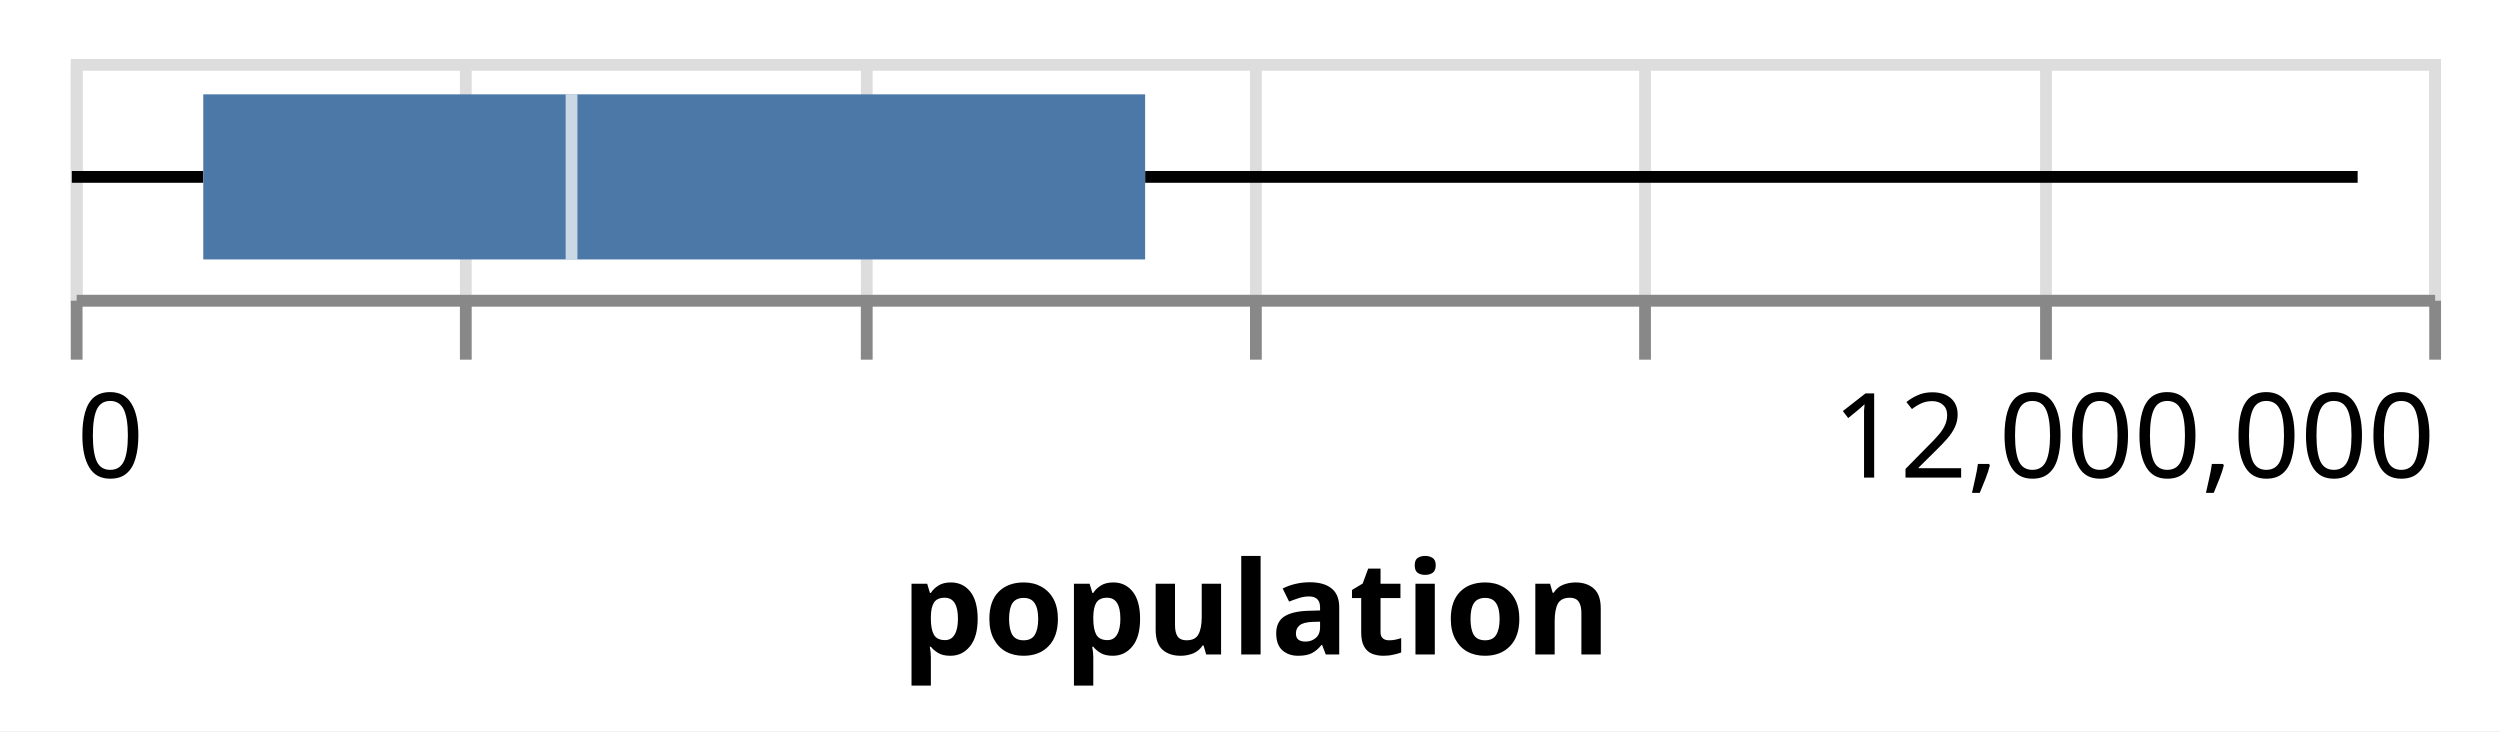
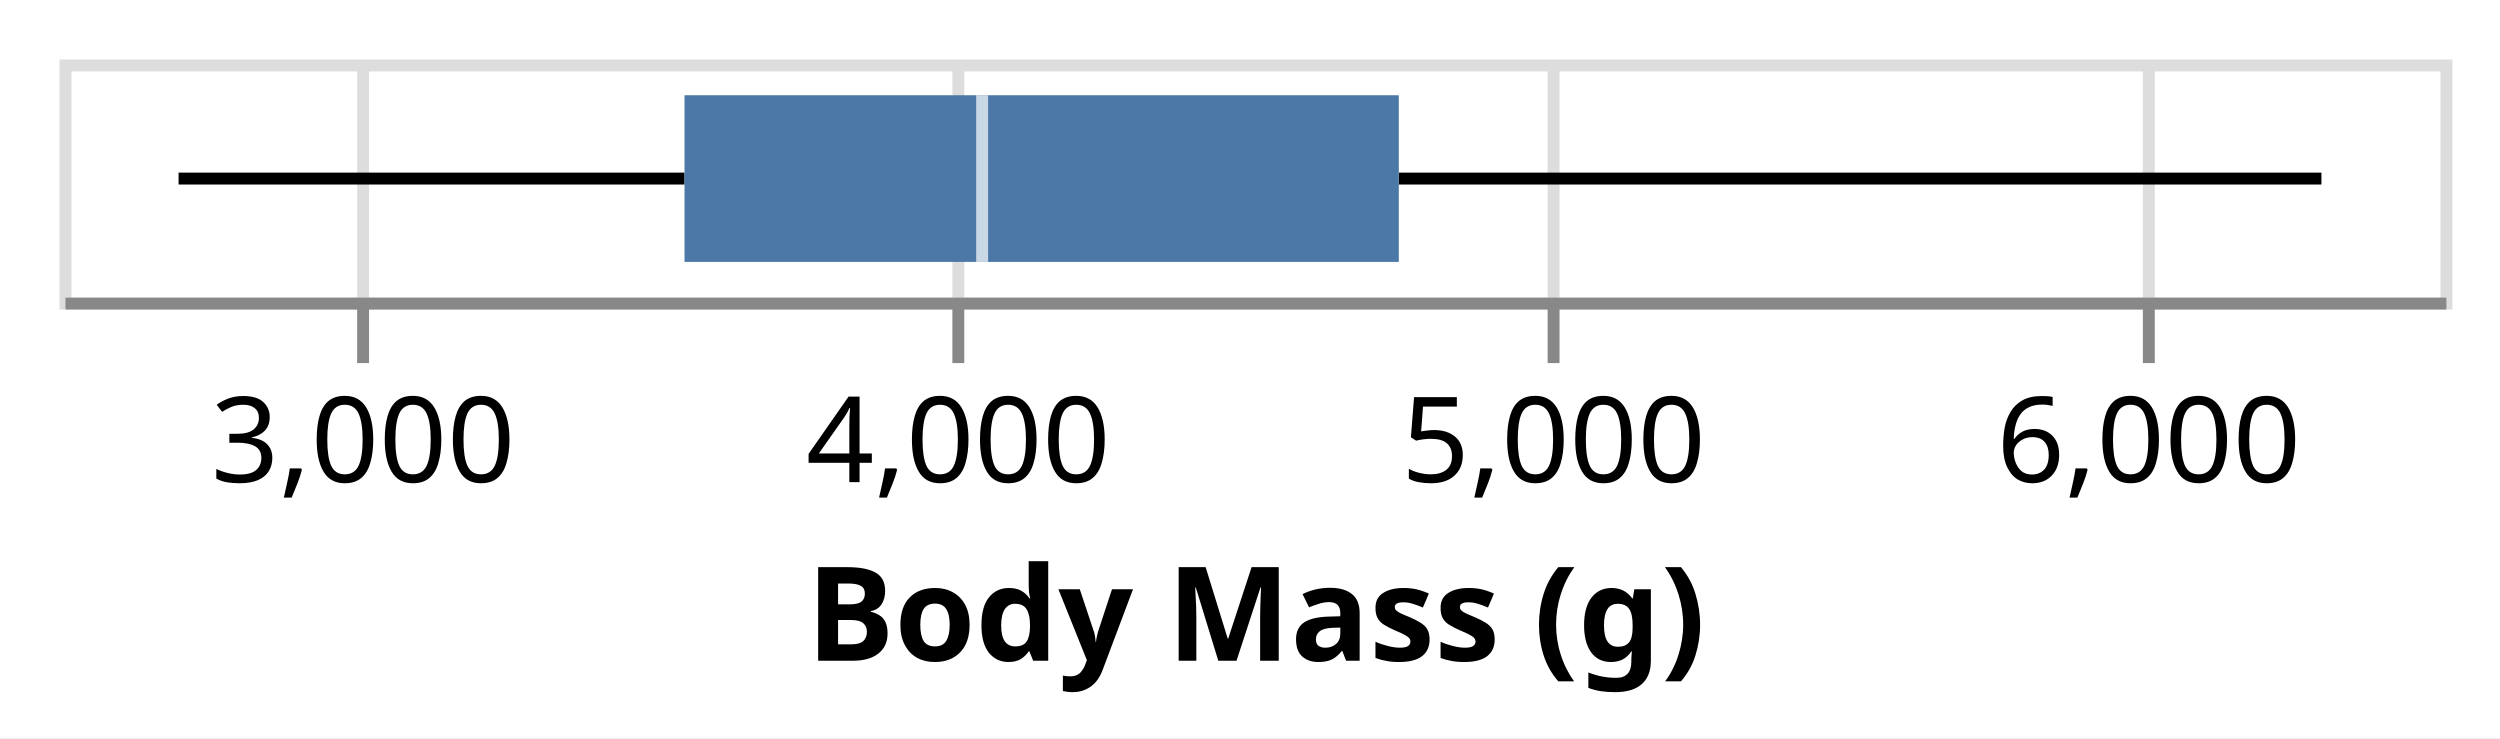
- <svg xmlns="http://www.w3.org/2000/svg" class="marks" width="212" height="62" viewBox="0 0 212 62" version="1.1">
-   <rect width="212" height="62" fill="white" />
-   <g fill="none" stroke-miterlimit="10" transform="translate(6,5)">
+ <svg xmlns="http://www.w3.org/2000/svg" class="marks" width="210" height="62" viewBox="0 0 210 62" version="1.1">
+   <rect width="210" height="62" fill="white" />
+   <g fill="none" stroke-miterlimit="10" transform="translate(5,5)">
    <g class="mark-group role-frame root" role="graphics-object" aria-roledescription="group mark container">
      <g transform="translate(0,0)">
        <path class="background" aria-hidden="true" d="M0.5,0.5h200v20h-200Z" stroke="#ddd" />
        <g>
          <g class="mark-group role-axis" aria-hidden="true">
            <g transform="translate(0.5,20.5)">
              <path class="background" aria-hidden="true" d="M0,0h0v0h0Z" pointer-events="none" />
              <g>
                <g class="mark-rule role-axis-grid" pointer-events="none">
-                   <line transform="translate(0,0)" x2="0" y2="-20" stroke="#ddd" stroke-width="1" opacity="1" />
-                   <line transform="translate(33,0)" x2="0" y2="-20" stroke="#ddd" stroke-width="1" opacity="1" />
-                   <line transform="translate(67,0)" x2="0" y2="-20" stroke="#ddd" stroke-width="1" opacity="1" />
-                   <line transform="translate(100,0)" x2="0" y2="-20" stroke="#ddd" stroke-width="1" opacity="1" />
-                   <line transform="translate(133,0)" x2="0" y2="-20" stroke="#ddd" stroke-width="1" opacity="1" />
-                   <line transform="translate(167,0)" x2="0" y2="-20" stroke="#ddd" stroke-width="1" opacity="1" />
-                   <line transform="translate(200,0)" x2="0" y2="-20" stroke="#ddd" stroke-width="1" opacity="1" />
+                   <line transform="translate(25,0)" x2="0" y2="-20" stroke="#ddd" stroke-width="1" opacity="1" />
+                   <line transform="translate(75,0)" x2="0" y2="-20" stroke="#ddd" stroke-width="1" opacity="1" />
+                   <line transform="translate(125,0)" x2="0" y2="-20" stroke="#ddd" stroke-width="1" opacity="1" />
+                   <line transform="translate(175,0)" x2="0" y2="-20" stroke="#ddd" stroke-width="1" opacity="1" />
                </g>
              </g>
              <path class="foreground" aria-hidden="true" d="" pointer-events="none" display="none" />
            </g>
          </g>
-           <g class="mark-group role-axis" role="graphics-symbol" aria-roledescription="axis" aria-label="X-axis titled 'population' for a linear scale with values from 0 to 12,000,000">
+           <g class="mark-group role-axis" role="graphics-symbol" aria-roledescription="axis" aria-label="X-axis titled 'Body Mass (g)' for a linear scale with values from 2,500 to 6,500">
            <g transform="translate(0.5,20.5)">
              <path class="background" aria-hidden="true" d="M0,0h0v0h0Z" pointer-events="none" />
              <g>
                <g class="mark-rule role-axis-tick" pointer-events="none">
-                   <line transform="translate(0,0)" x2="0" y2="5" stroke="#888" stroke-width="1" opacity="1" />
-                   <line transform="translate(33,0)" x2="0" y2="5" stroke="#888" stroke-width="1" opacity="1" />
-                   <line transform="translate(67,0)" x2="0" y2="5" stroke="#888" stroke-width="1" opacity="1" />
-                   <line transform="translate(100,0)" x2="0" y2="5" stroke="#888" stroke-width="1" opacity="1" />
-                   <line transform="translate(133,0)" x2="0" y2="5" stroke="#888" stroke-width="1" opacity="1" />
-                   <line transform="translate(167,0)" x2="0" y2="5" stroke="#888" stroke-width="1" opacity="1" />
-                   <line transform="translate(200,0)" x2="0" y2="5" stroke="#888" stroke-width="1" opacity="1" />
+                   <line transform="translate(25,0)" x2="0" y2="5" stroke="#888" stroke-width="1" opacity="1" />
+                   <line transform="translate(75,0)" x2="0" y2="5" stroke="#888" stroke-width="1" opacity="1" />
+                   <line transform="translate(125,0)" x2="0" y2="5" stroke="#888" stroke-width="1" opacity="1" />
+                   <line transform="translate(175,0)" x2="0" y2="5" stroke="#888" stroke-width="1" opacity="1" />
                </g>
                <g class="mark-text role-axis-label" pointer-events="none">
-                   <text text-anchor="start" transform="translate(0,15)" font-family="sans-serif" font-size="10px" fill="#000" opacity="1">0</text>
-                   <text text-anchor="middle" transform="translate(33.33333,15)" font-family="sans-serif" font-size="10px" fill="#000" opacity="0">2,000,000</text>
-                   <text text-anchor="middle" transform="translate(66.66667,15)" font-family="sans-serif" font-size="10px" fill="#000" opacity="0">4,000,000</text>
-                   <text text-anchor="middle" transform="translate(100,15)" font-family="sans-serif" font-size="10px" fill="#000" opacity="0">6,000,000</text>
-                   <text text-anchor="middle" transform="translate(133.3333,15)" font-family="sans-serif" font-size="10px" fill="#000" opacity="0">8,000,000</text>
-                   <text text-anchor="middle" transform="translate(166.6667,15)" font-family="sans-serif" font-size="10px" fill="#000" opacity="0">10,000,000</text>
-                   <text text-anchor="end" transform="translate(200,15)" font-family="sans-serif" font-size="10px" fill="#000" opacity="1">12,000,000</text>
+                   <text text-anchor="middle" transform="translate(25,15)" font-family="sans-serif" font-size="10px" fill="#000" opacity="1">3,000</text>
+                   <text text-anchor="middle" transform="translate(75,15)" font-family="sans-serif" font-size="10px" fill="#000" opacity="1">4,000</text>
+                   <text text-anchor="middle" transform="translate(125,15)" font-family="sans-serif" font-size="10px" fill="#000" opacity="1">5,000</text>
+                   <text text-anchor="middle" transform="translate(175,15)" font-family="sans-serif" font-size="10px" fill="#000" opacity="1">6,000</text>
                </g>
                <g class="mark-rule role-axis-domain" pointer-events="none">
                  <line transform="translate(0,0)" x2="200" y2="0" stroke="#888" stroke-width="1" opacity="1" />
                </g>
                <g class="mark-text role-axis-title" pointer-events="none">
-                   <text text-anchor="middle" transform="translate(100,30)" font-family="sans-serif" font-size="11px" font-weight="bold" fill="#000" opacity="1">population</text>
+                   <text text-anchor="middle" transform="translate(100,30)" font-family="sans-serif" font-size="11px" font-weight="bold" fill="#000" opacity="1">Body Mass (g)</text>
                </g>
              </g>
              <path class="foreground" aria-hidden="true" d="" pointer-events="none" display="none" />
            </g>
          </g>
          <g class="mark-symbol role-mark layer_0_layer_0_marks" role="graphics-symbol" aria-roledescription="symbol mark container" />
          <g class="mark-rule role-mark layer_0_layer_1_layer_0_marks" aria-hidden="true">
-             <line transform="translate(0.08765,10)" x2="11.15" y2="0" stroke="black" />
+             <line transform="translate(10,10)" x2="42.5" y2="0" stroke="black" />
          </g>
          <g class="mark-rule role-mark layer_0_layer_1_layer_1_marks" aria-hidden="true">
-             <line transform="translate(91.10683,10)" x2="102.821" y2="0" stroke="black" />
+             <line transform="translate(112.5,10)" x2="77.5" y2="0" stroke="black" />
          </g>
          <g class="mark-rect role-mark layer_1_layer_0_marks" aria-hidden="true">
-             <path d="M11.238,3h79.869v14h-79.869Z" fill="#4c78a8" />
+             <path d="M52.5,3h60v14h-60Z" fill="#4c78a8" />
          </g>
          <g class="mark-rect role-mark layer_1_layer_1_marks" role="graphics-object" aria-roledescription="rect mark container">
-             <path aria-label="population: 2548015; Max of people: 11635647; Q3 of people: 5466410; Median of people: 2548015; Q1 of people: 674284; Min of people: 5259" role="graphics-symbol" aria-roledescription="box" d="M41.967,3h1v14h-1Z" fill="white" opacity="0.7" />
+             <path aria-label="Body Mass (g): 4050; Max of Body Mass (g): 6300; Q3 of Body Mass (g): 4750; Median of Body Mass (g): 4050; Q1 of Body Mass (g): 3550; Min of Body Mass (g): 2700" role="graphics-symbol" aria-roledescription="box" d="M77,3h1v14h-1Z" fill="white" opacity="0.7" />
          </g>
        </g>
        <path class="foreground" aria-hidden="true" d="" display="none" />
      </g>
    </g>
  </g>
</svg>
